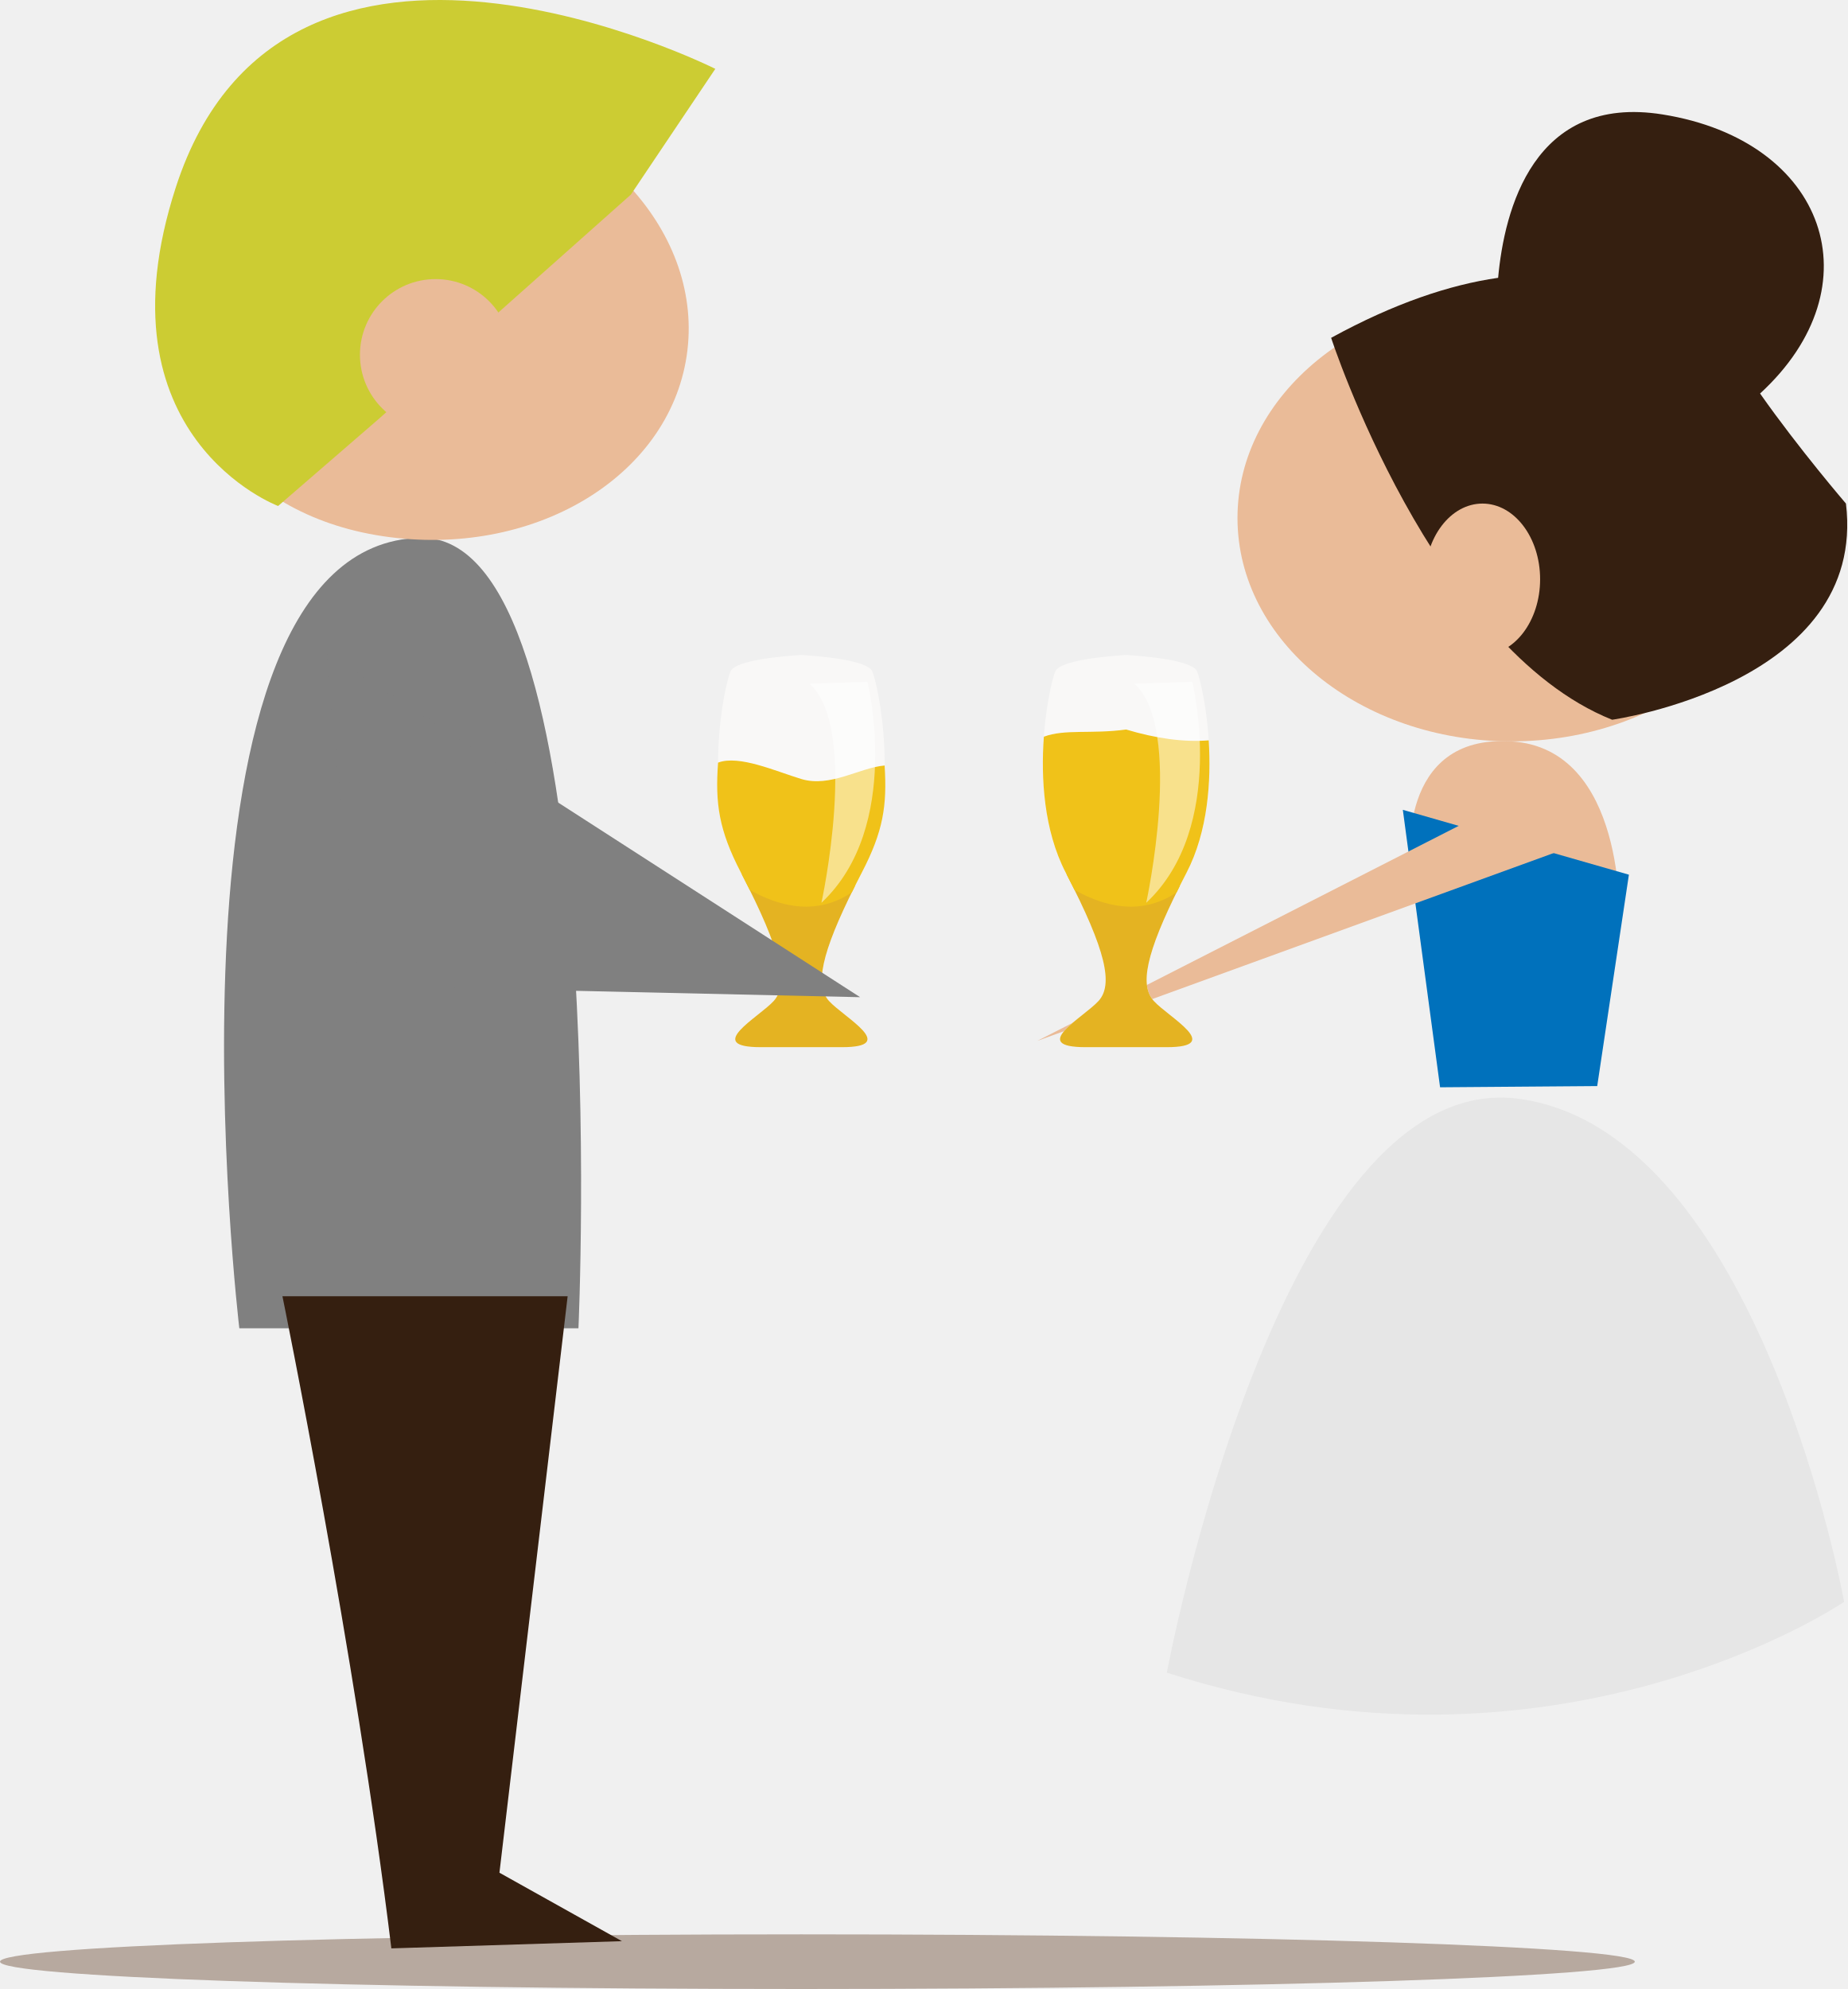
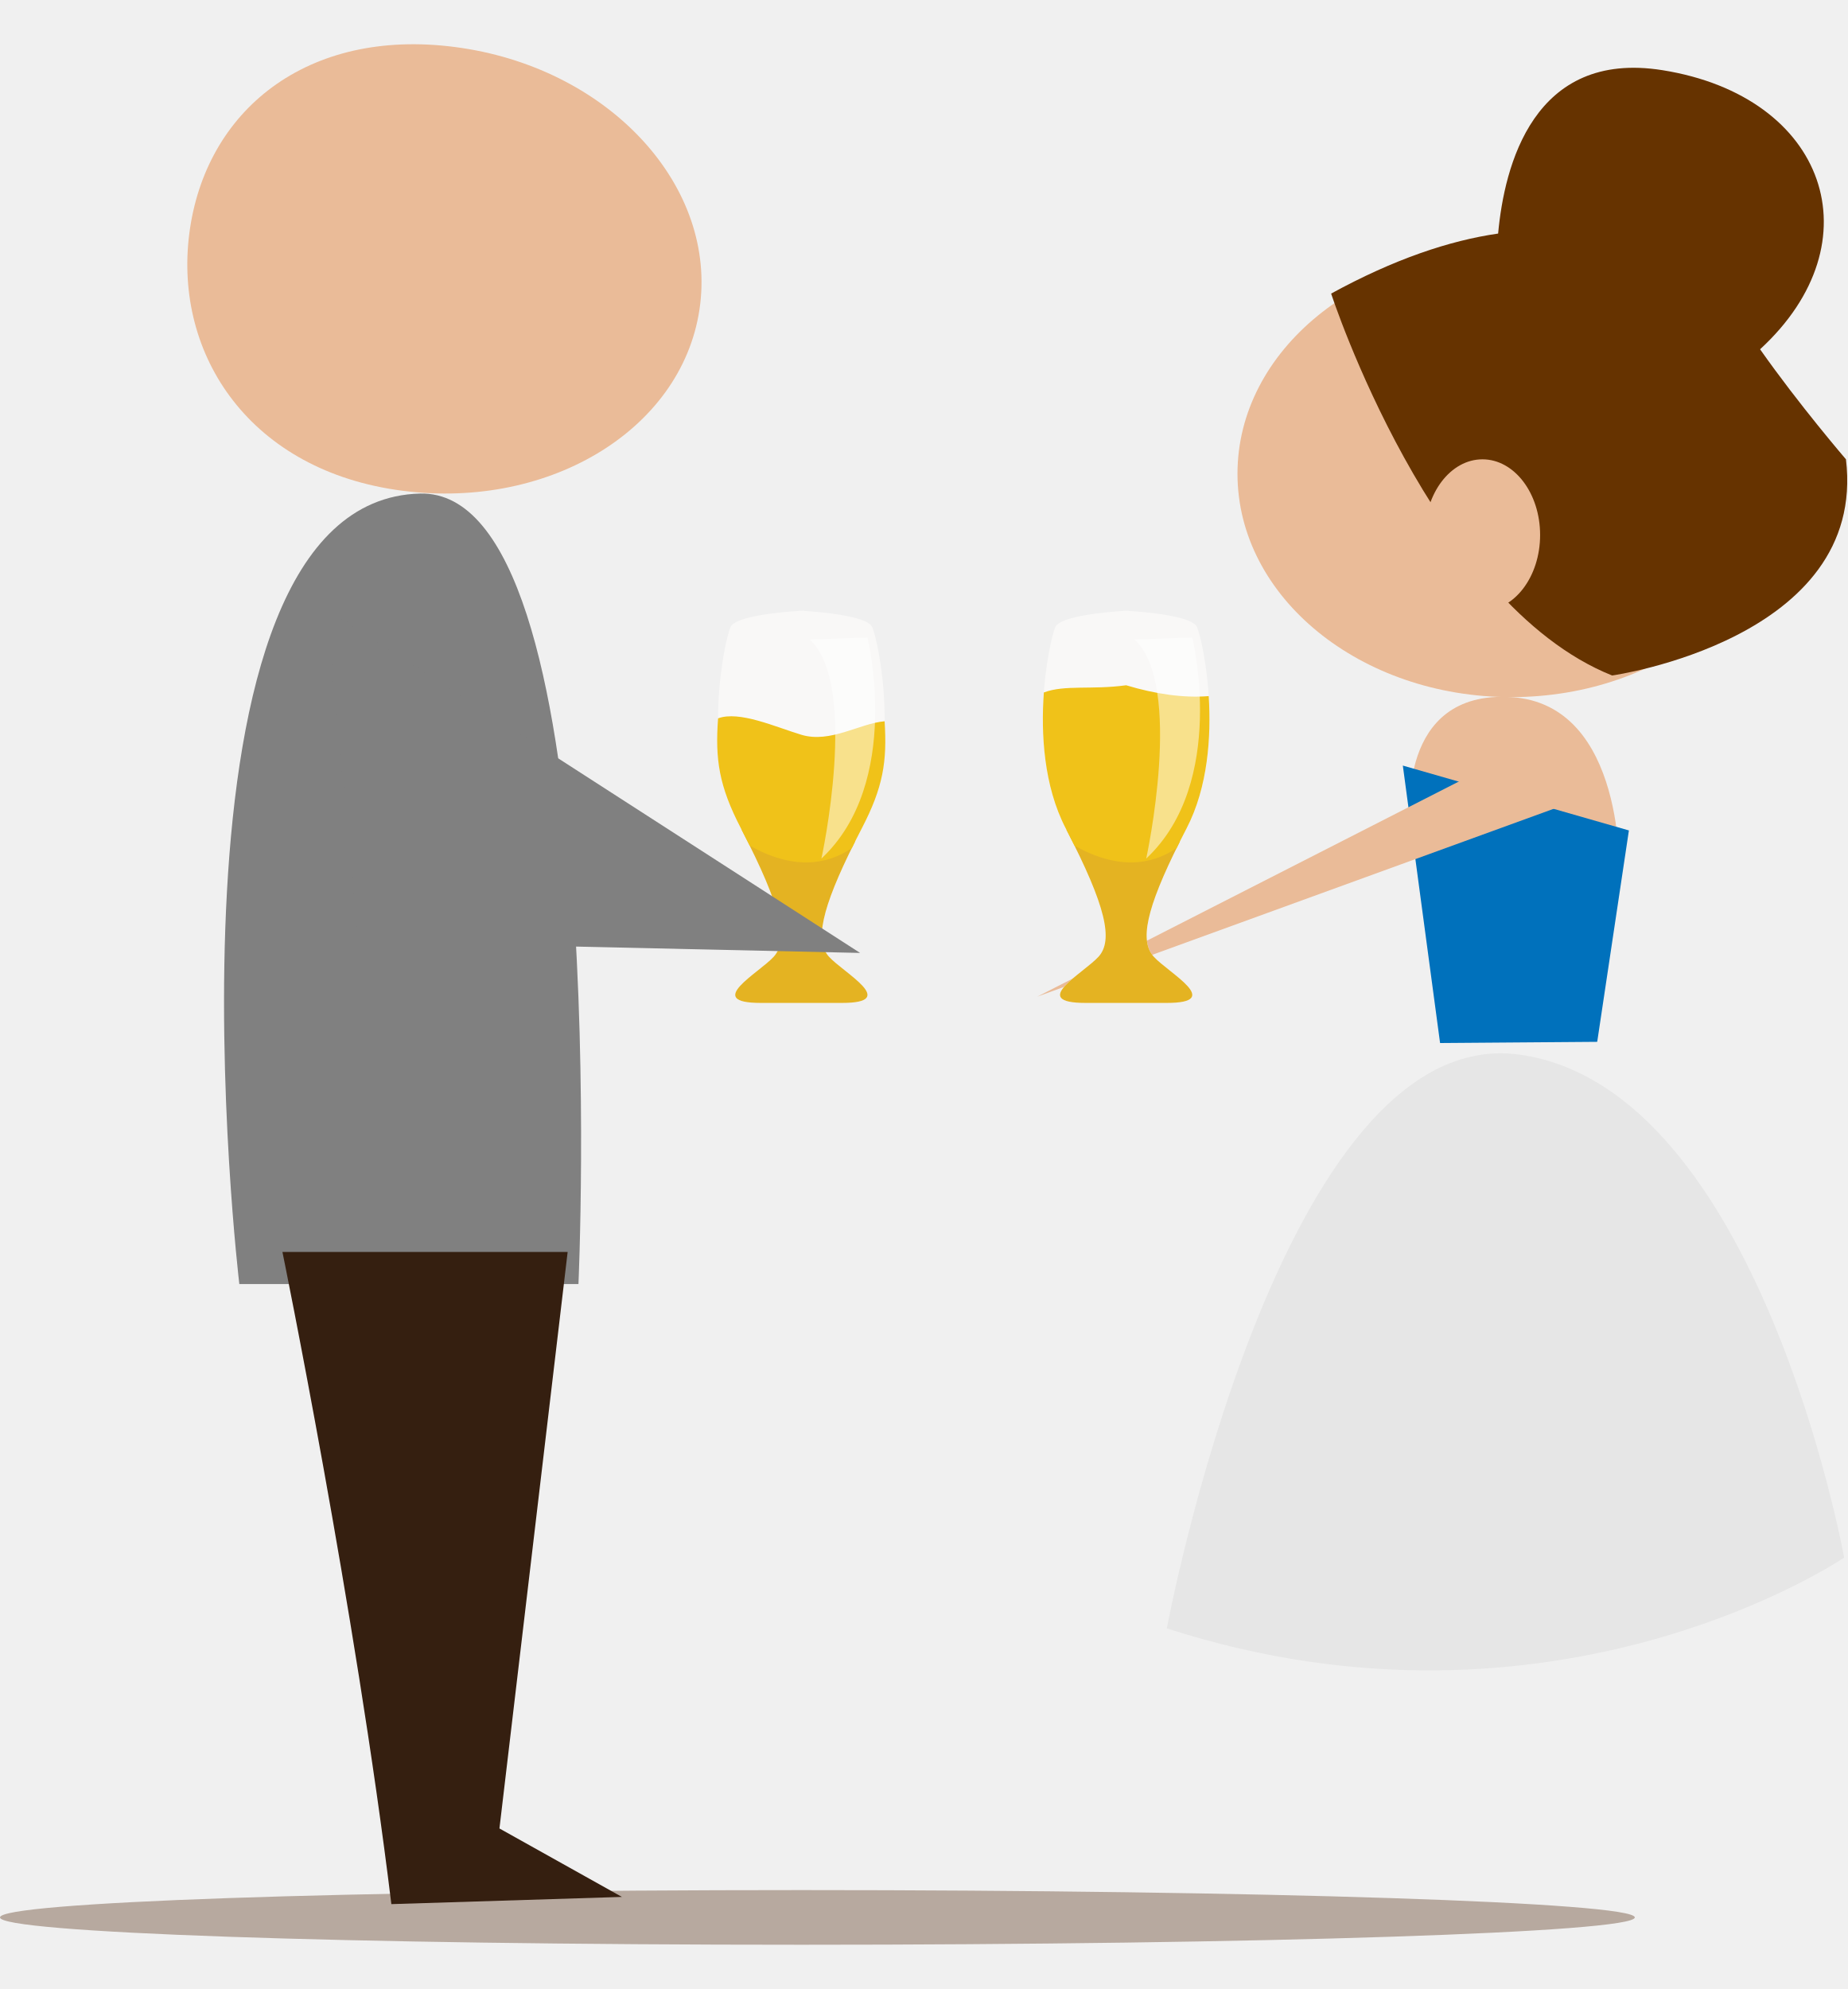
- <svg xmlns="http://www.w3.org/2000/svg" version="1.1" id="Layer_1" x="0px" y="0px" width="172.845px" height="186.09px" viewBox="44.839 -6.829 172.845 186.09" enable-background="new 44.839 -6.829 172.845 186.09" xml:space="preserve">
+ <svg xmlns="http://www.w3.org/2000/svg" version="1.1" id="Layer_1" x="0px" y="0px" width="172.845px" height="186.09px" viewBox="0 0 172.845 186.09" enable-background="new 0 0 172.845 186.09" xml:space="preserve">
  <g>
    <g>
-       <path fill="#F9F8F7" d="M122.404,86.818c-1.396-1.535-0.698-4.745,3.07-12.001c3.768-7.256,1.535-17.584,0.977-18.839    c-0.47-1.059-5.007-1.423-6.42-1.512v-0.023c0,0-0.077,0.004-0.209,0.011c-0.132-0.007-0.209-0.011-0.209-0.011v0.023    c-1.413,0.089-5.95,0.453-6.42,1.512c-0.558,1.256-2.791,11.583,0.977,18.839c3.768,7.256,4.465,10.466,3.07,12.001    c-1.396,1.535-6.608,4.327-1.21,4.327h3.583h0.418h3.583C129.012,91.145,123.799,88.354,122.404,86.818z" />
-       <path fill="#E4B322" d="M116.029,91.145h3.583h0.418h3.583c5.397,0,0.185-2.791-1.21-4.327c-1.314-1.445-0.772-4.375,2.438-10.765    l-10.61-1.115c3.712,7.17,4.395,10.353,3.007,11.88C115.844,88.354,110.632,91.145,116.029,91.145z" />
-       <path fill="#F0C219" d="M124.543,76.661c0.29-0.587,0.594-1.194,0.931-1.844c2.008-3.867,2.376-6.252,2.137-10.025    c-2.336,0.197-5.076,2.083-7.79,1.264c-2.424-0.732-5.811-2.275-7.793-1.536c-0.279,3.826,0.072,6.312,2.141,10.297    c0.293,0.564,0.561,1.096,0.818,1.613c0,0.001,0.001,0.001,0.002,0.001C118.97,78.668,122.128,78.293,124.543,76.661z" />
-       <path opacity="0.5" fill="#FFFFFF" enable-background="new    " d="M120.593,57.138l5.417-0.186c0,0,3.329,13.542-4.311,20.684    C121.699,77.637,125.251,61.353,120.593,57.138z" />
+       <path fill="#F9F8F7" d="M77.565,89.507c-1.396-1.535-0.698-4.745,3.07-12.001c3.768-7.256,1.535-17.584,0.977-18.839    c-0.47-1.059-5.007-1.423-6.42-1.512v-0.023c0,0-0.077,0.004-0.209,0.011c-0.132-0.007-0.209-0.011-0.209-0.011v0.023    c-1.413,0.089-5.95,0.453-6.42,1.512c-0.558,1.256-2.791,11.583,0.977,18.839s4.465,10.466,3.07,12.001    c-1.396,1.535-6.608,4.327-1.21,4.327h3.583h0.418h3.583C84.173,93.834,78.96,91.043,77.565,89.507z" />
+       <path fill="#E4B322" d="M71.19,93.834h3.583h0.418h3.583c5.397,0,0.185-2.791-1.21-4.327c-1.314-1.445-0.772-4.375,2.438-10.765    l-10.61-1.115c3.712,7.17,4.395,10.353,3.007,11.88C71.005,91.043,65.793,93.834,71.19,93.834z" />
+       <path fill="#F0C219" d="M79.704,79.35c0.29-0.587,0.594-1.194,0.931-1.844c2.008-3.867,2.376-6.252,2.137-10.025    c-2.336,0.197-5.076,2.083-7.79,1.264c-2.424-0.732-5.811-2.275-7.793-1.536c-0.279,3.826,0.072,6.312,2.141,10.297    c0.293,0.564,0.561,1.096,0.818,1.613c0,0.001,0.001,0.001,0.002,0.001C74.131,81.357,77.289,80.982,79.704,79.35z" />
+       <path opacity="0.5" fill="#FFFFFF" enable-background="new    " d="M75.754,59.827l5.417-0.186c0,0,3.329,13.542-4.311,20.684    C76.86,80.326,80.412,64.042,75.754,59.827z" />
    </g>
    <g>
-       <path fill="#B7A99F" d="M119.822,174.147c43.069,0,77.983,1.145,77.983,2.557s-34.914,2.557-77.983,2.557    s-74.983-1.145-74.983-2.557S76.753,174.147,119.822,174.147z" />
+       <path fill="#B7A99F" d="M74.983,176.836c43.069,0,77.983,1.145,77.983,2.557s-34.914,2.557-77.983,2.557S0,180.805,0,179.393    S31.914,176.836,74.983,176.836z" />
      <g>
-         <path fill="#E6E6E6" d="M154.018,149.663c0,0,10.566-56.811,33.014-53.679c22.448,3.131,30.36,47.056,30.36,47.056     S190.426,161.423,154.018,149.663z" />
-         <ellipse fill="#EABB98" cx="186.248" cy="41.633" rx="25.619" ry="20.9" />
-         <path fill="#351F10" d="M209.527,29.989c10.937-10.051,6.209-23.657-9.122-26.11c-12.091-1.935-14.813,8.967-15.388,15.284     c-4.542,0.654-9.723,2.386-15.625,5.615c0,0,9.439,28.991,26.293,35.732c0,0,23.9-3.372,21.877-20.226     C217.563,40.285,213.192,35.203,209.527,29.989z" />
-         <path fill="#EABB98" d="M176.809,73.994c0,0-1.348-12.136,9.439-11.461c10.787,0.674,10.112,16.854,10.112,16.854L176.809,73.994     z" />
-         <polygon fill="#0071BC" points="176.1,68.938 179.585,94.897 194.288,94.784 197.253,75.006    " />
-         <polygon fill="#EABB98" points="186.247,67.927 141.894,90.556 192.99,71.972    " />
-         <ellipse fill="#EABB98" cx="183.551" cy="47.364" rx="5.394" ry="7.079" />
+         <path fill="#E6E6E6" d="M109.179,152.352c0,0,10.566-56.811,33.014-53.679c22.448,3.131,30.36,47.056,30.36,47.056     S145.587,164.112,109.179,152.352z" />
+         <ellipse fill="#EABB98" cx="141.409" cy="44.322" rx="25.619" ry="20.9" />
+         <path fill="#663300" d="M164.688,32.678c10.937-10.051,6.209-23.657-9.122-26.11c-12.091-1.935-14.813,8.967-15.388,15.284     c-4.542,0.654-9.723,2.386-15.625,5.615c0,0,9.439,28.991,26.293,35.732c0,0,23.9-3.372,21.877-20.226     C172.724,42.974,168.353,37.892,164.688,32.678z" />
+         <path fill="#EABB98" d="M131.97,76.683c0,0-1.348-12.136,9.439-11.461c10.787,0.674,10.112,16.854,10.112,16.854L131.97,76.683z" />
+         <polygon fill="#0071BC" points="131.261,71.627 134.746,97.586 149.449,97.473 152.414,77.695    " />
+         <polygon fill="#EABB98" points="141.408,70.616 97.055,93.245 148.151,74.661    " />
+         <ellipse fill="#EABB98" cx="138.712" cy="50.053" rx="5.394" ry="7.079" />
      </g>
-       <path fill="#808080" d="M67.232,117.446h31.732c0,0,3.378-74.436-14.832-73.958C58.513,44.162,67.232,117.446,67.232,117.446z" />
-       <polygon fill="#808080" points="75.368,54.275 125.319,86.467 78.401,85.421   " />
+       <path fill="#808080" d="M22.393,120.135h31.732c0,0,3.378-74.436-14.832-73.958C13.674,46.851,22.393,120.135,22.393,120.135z" />
+       <polygon fill="#808080" points="30.529,56.964 80.48,89.156 33.562,88.11   " />
      <g>
-         <path fill="#EABB98" d="M61.422,18.867C63.135,7.453,72.866-0.098,86.857,2.002s23.945,13.055,22.232,24.469     c-1.713,11.414-14.444,18.965-28.435,16.865C66.663,41.236,59.709,30.281,61.422,18.867z" />
-         <path fill="#CCCC33" d="M70.862,40.511l9.401-8.133l23.605-20.999l7.902-11.767c0,0-40.299-20.251-50.473,11.062     C53.694,34.076,70.862,40.511,70.862,40.511z" />
-         <circle fill="#EABB98" cx="85.598" cy="26.361" r="7.079" />
+         <path fill="#EABB98" d="M17.782,21.355C19.495,9.941,29.226,2.39,43.217,4.49s23.945,13.055,22.232,24.469     S51.005,47.924,37.014,45.824C23.023,43.724,16.069,32.769,17.782,21.355z" />
+         <circle fill="#EABB98" cx="40.759" cy="29.05" r="7.079" />
      </g>
-       <path fill="#351F10" d="M71.266,114.446c0,0,6.821,33.372,10.192,61.014l21.574-0.674l-11.461-6.405l6.382-53.935H71.266z" />
+       <path fill="#351F10" d="M26.427,117.135c0,0,6.821,33.372,10.192,61.014l21.574-0.674l-11.461-6.405l6.382-53.935H26.427z" />
    </g>
    <g>
-       <path fill="#F9F8F7" d="M152.795,86.818c-1.396-1.535-0.698-4.745,3.07-12.001s1.535-17.584,0.977-18.839    c-0.47-1.059-5.007-1.423-6.42-1.512v-0.023c0,0-0.077,0.003-0.209,0.011c-0.132-0.007-0.209-0.011-0.209-0.011v0.023    c-1.413,0.089-5.95,0.453-6.42,1.512c-0.558,1.256-2.791,11.583,0.977,18.839c3.768,7.256,4.465,10.466,3.07,12.001    c-1.396,1.535-6.608,4.327-1.21,4.327h3.583h0.418h3.583C159.402,91.145,154.19,88.354,152.795,86.818z" />
-       <path fill="#E4B322" d="M146.42,91.145h3.583h0.418h3.583c5.397,0,0.185-2.791-1.21-4.327c-1.314-1.445-0.772-4.375,2.438-10.765    l-10.61-1.115c3.712,7.17,4.395,10.353,3.007,11.88C146.235,88.354,141.023,91.145,146.42,91.145z" />
-       <path fill="#F0C219" d="M154.933,76.661c0.29-0.587,0.594-1.194,0.931-1.844c2.008-3.867,2.312-8.607,2.073-12.38    c-2.336,0.197-5.011-0.194-7.725-1.013c-3.268,0.445-5.719-0.066-7.701,0.672c-0.279,3.826-0.021,8.736,2.048,12.721    c0.293,0.564,0.561,1.096,0.818,1.613c0,0.001,0.001,0.001,0.002,0.001C149.361,78.668,152.519,78.293,154.933,76.661z" />
-       <path opacity="0.5" fill="#FFFFFF" enable-background="new    " d="M150.984,57.138l5.417-0.186c0,0,3.329,13.542-4.311,20.684    C152.089,77.637,155.642,61.353,150.984,57.138z" />
+       <path fill="#F9F8F7" d="M107.956,89.507c-1.396-1.535-0.698-4.745,3.07-12.001s1.535-17.584,0.977-18.839    c-0.47-1.059-5.007-1.423-6.42-1.512v-0.023c0,0-0.077,0.003-0.209,0.011c-0.132-0.007-0.209-0.011-0.209-0.011v0.023    c-1.413,0.089-5.95,0.453-6.42,1.512c-0.558,1.256-2.791,11.583,0.977,18.839s4.465,10.466,3.07,12.001    c-1.396,1.535-6.608,4.327-1.21,4.327h3.583h0.418h3.583C114.563,93.834,109.351,91.043,107.956,89.507z" />
+       <path fill="#E4B322" d="M101.581,93.834h3.583h0.418h3.583c5.397,0,0.185-2.791-1.21-4.327c-1.314-1.445-0.772-4.375,2.438-10.765    l-10.61-1.115c3.712,7.17,4.395,10.353,3.007,11.88C101.396,91.043,96.184,93.834,101.581,93.834z" />
+       <path fill="#F0C219" d="M110.094,79.35c0.29-0.587,0.594-1.194,0.931-1.844c2.008-3.867,2.312-8.607,2.073-12.38    c-2.336,0.197-5.011-0.194-7.725-1.013c-3.268,0.445-5.719-0.066-7.701,0.672c-0.279,3.826-0.021,8.736,2.048,12.721    c0.293,0.564,0.561,1.096,0.818,1.613c0,0.001,0.001,0.001,0.002,0.001C104.522,81.357,107.68,80.982,110.094,79.35z" />
+       <path opacity="0.5" fill="#FFFFFF" enable-background="new    " d="M106.145,59.827l5.417-0.186c0,0,3.329,13.542-4.311,20.684    C107.25,80.326,110.803,64.042,106.145,59.827z" />
    </g>
  </g>
+   <path fill="none" d="M155.583,42.234c3.162,3.039,5.187,7.869,8.5,10.5" />
</svg>
